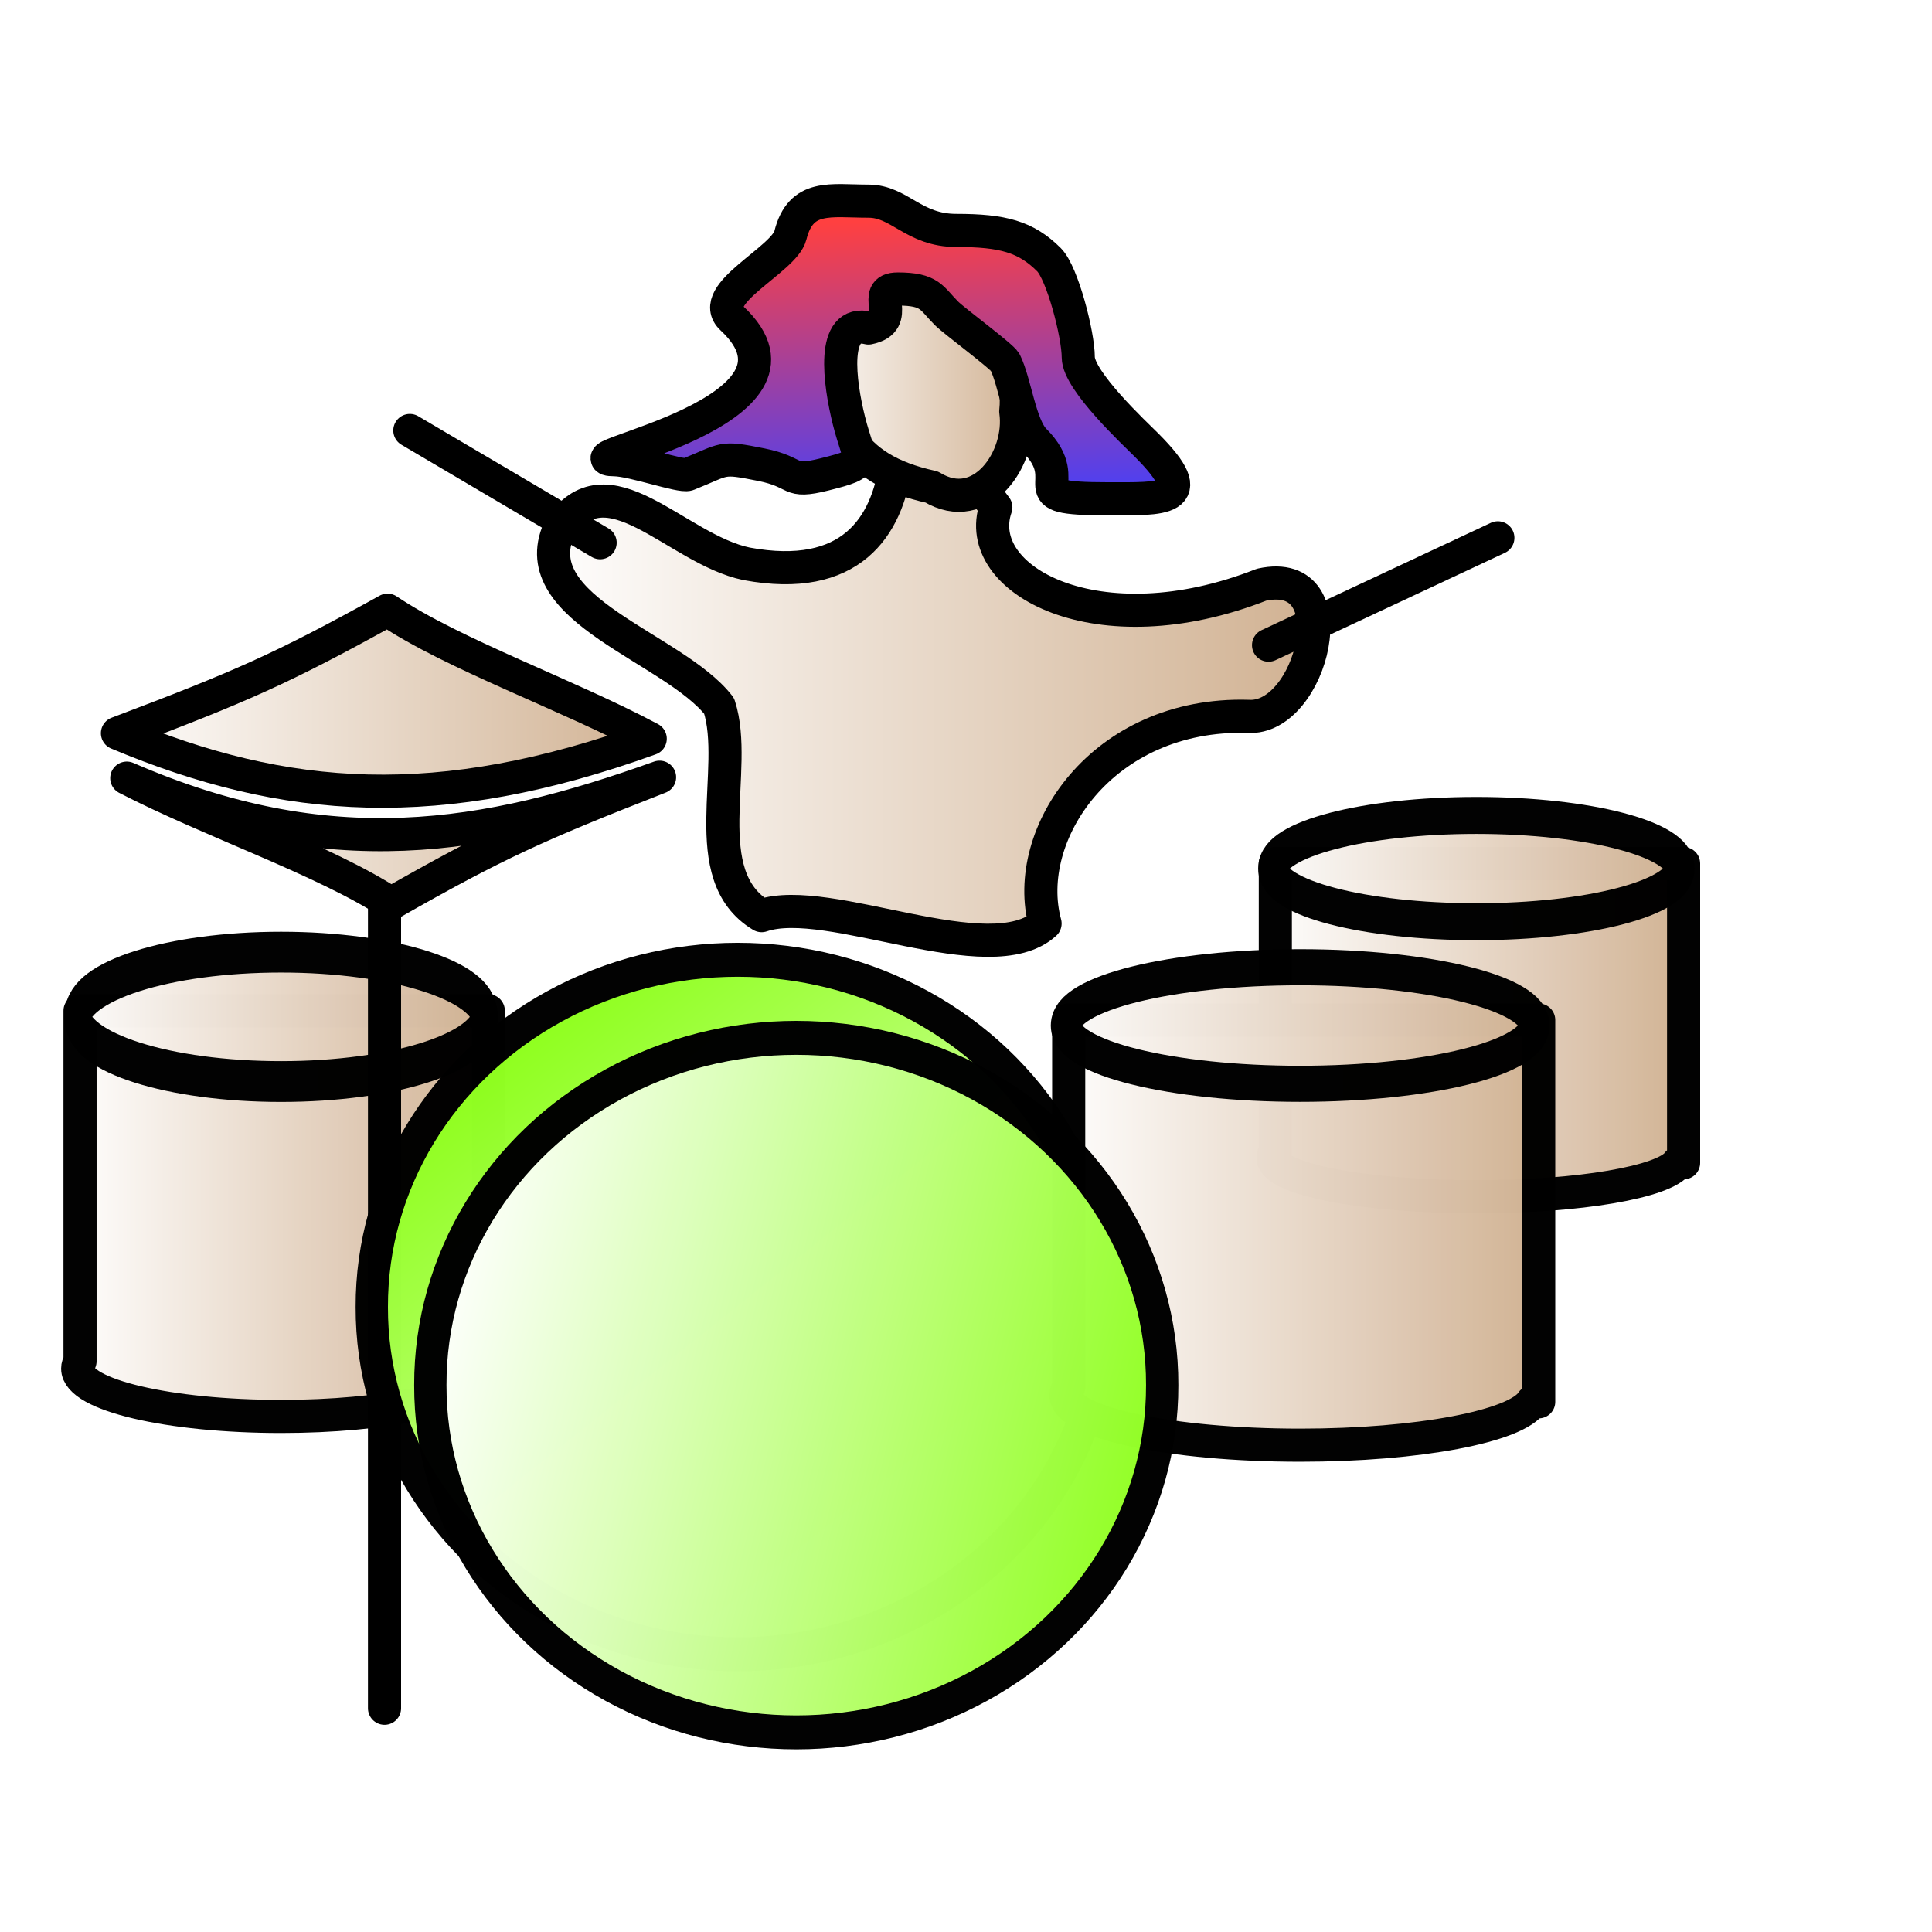
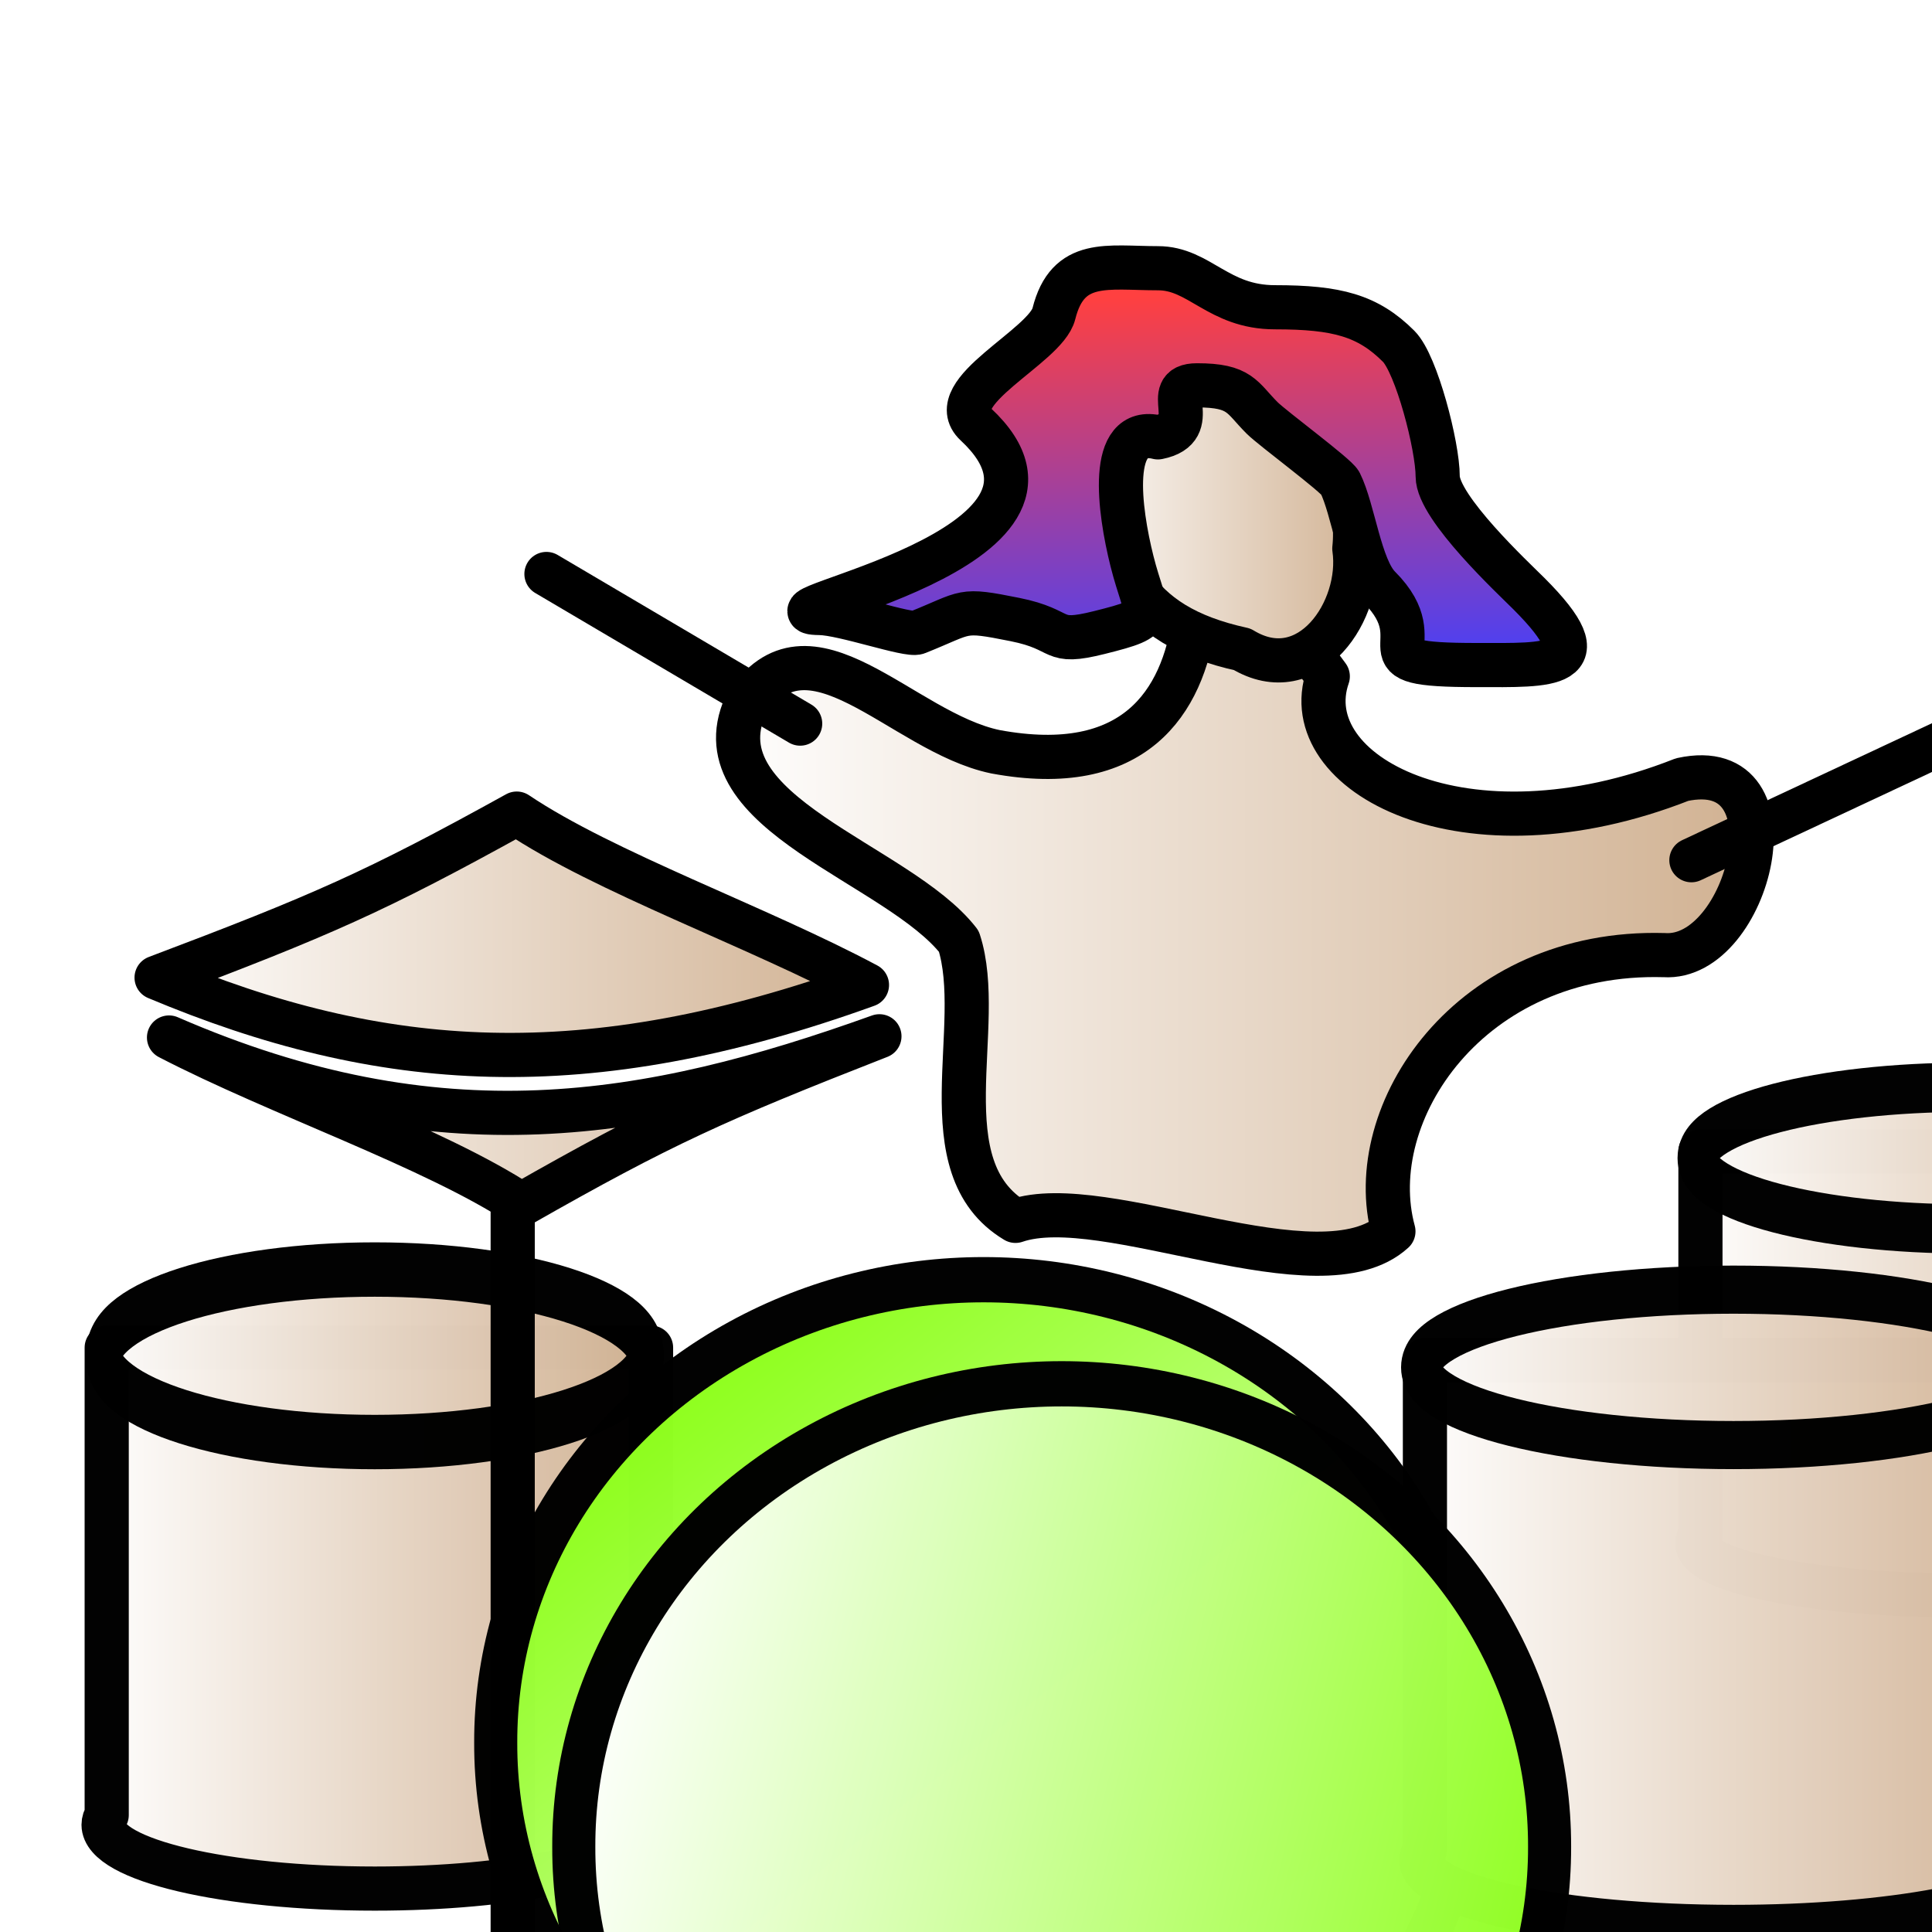
- <svg xmlns="http://www.w3.org/2000/svg" xmlns:xlink="http://www.w3.org/1999/xlink" width="700pt" height="700pt" id="svg36220" version="1.0">
+ <svg xmlns="http://www.w3.org/2000/svg" xmlns:xlink="http://www.w3.org/1999/xlink" viewBox="-0.0 -0.0 700.0 700.0" width="700pt" height="700pt" id="svg36220" version="1.0">
  <defs id="defs36222">
    <linearGradient id="linearGradient3404">
      <stop id="stop3406" offset="0" style="stop-color:#ffffff;stop-opacity:1;" />
      <stop id="stop3408" offset="1" style="stop-color:#80ff00;stop-opacity:1;" />
    </linearGradient>
    <linearGradient id="linearGradient3392">
      <stop style="stop-color:#ff4040;stop-opacity:1;" offset="0" id="stop3394" />
      <stop style="stop-color:#4040ff;stop-opacity:1;" offset="1" id="stop3396" />
    </linearGradient>
    <linearGradient id="linearGradient3037">
      <stop style="stop-color:#ffffff;stop-opacity:1;" offset="0" id="stop3039" />
      <stop style="stop-color:#d0b090;stop-opacity:1" offset="1" id="stop3041" />
    </linearGradient>
    <linearGradient xlink:href="#linearGradient3037" id="linearGradient3043" x1="7.338" y1="207.665" x2="689.745" y2="274.331" gradientUnits="userSpaceOnUse" gradientTransform="matrix(1.04521,0,0,1.014491,-1042.634,-35.40524)" />
    <linearGradient xlink:href="#linearGradient3037" id="linearGradient3051" x1="218.502" y1="521.53" x2="906.095" y2="643.197" gradientUnits="userSpaceOnUse" gradientTransform="matrix(1.04521,0,0,1.014491,-1042.634,-35.40524)" />
    <linearGradient xlink:href="#linearGradient3037" id="linearGradient3059" x1="153.414" y1="229.068" x2="966.586" y2="400.734" gradientUnits="userSpaceOnUse" gradientTransform="matrix(1.04521,0,0,1.014491,-1042.634,-35.40524)" />
    <linearGradient xlink:href="#linearGradient3037" id="linearGradient3067" x1="193.15" y1="715.406" x2="878.595" y2="782.072" gradientUnits="userSpaceOnUse" gradientTransform="matrix(1.04521,0,0,1.014491,-1042.634,-35.40524)" />
    <linearGradient xlink:href="#linearGradient3404" id="linearGradient3298" x1="303.737" y1="691.152" x2="679.99" y2="788.886" gradientUnits="userSpaceOnUse" />
    <linearGradient xlink:href="#linearGradient3404" id="linearGradient3306" x1="602.733" y1="849.213" x2="363.143" y2="533.091" gradientUnits="userSpaceOnUse" />
    <linearGradient xlink:href="#linearGradient3037" id="linearGradient3321" x1="486.969" y1="528.25" x2="798" y2="528.25" gradientUnits="userSpaceOnUse" gradientTransform="matrix(0.774036,0,0,0.79056,131.8453,177.8446)" />
    <linearGradient xlink:href="#linearGradient3037" id="linearGradient3323" x1="425.692" y1="321.1" x2="733.963" y2="321.1" gradientUnits="userSpaceOnUse" />
    <linearGradient xlink:href="#linearGradient3037" id="linearGradient3329" gradientUnits="userSpaceOnUse" gradientTransform="matrix(0.672351,0,0,0.619609,282.176,170.3572)" x1="486.969" y1="528.25" x2="798" y2="528.25" />
    <linearGradient xlink:href="#linearGradient3037" id="linearGradient3331" gradientUnits="userSpaceOnUse" x1="425.692" y1="321.1" x2="733.963" y2="321.1" />
    <linearGradient xlink:href="#linearGradient3037" id="linearGradient3352" x1="8.667" y1="251.297" x2="282.047" y2="251.297" gradientUnits="userSpaceOnUse" gradientTransform="translate(40.06938,87.20983)" />
    <linearGradient xlink:href="#linearGradient3037" id="linearGradient3354" x1="6.097" y1="295.184" x2="279.492" y2="295.184" gradientUnits="userSpaceOnUse" gradientTransform="translate(47.14045,110.78)" />
    <linearGradient xlink:href="#linearGradient3037" id="linearGradient3360" gradientUnits="userSpaceOnUse" gradientTransform="matrix(0.672351,0,0,0.754375,-295.2676,187.7741)" x1="486.969" y1="528.25" x2="798" y2="528.25" />
    <linearGradient xlink:href="#linearGradient3037" id="linearGradient3362" gradientUnits="userSpaceOnUse" x1="425.692" y1="321.1" x2="733.963" y2="321.1" />
    <linearGradient xlink:href="#linearGradient3037" id="linearGradient3388" x1="259.427" y1="345.127" x2="642.659" y2="345.127" gradientUnits="userSpaceOnUse" />
    <linearGradient xlink:href="#linearGradient3037" id="linearGradient3390" x1="385.035" y1="184.119" x2="499.049" y2="184.119" gradientUnits="userSpaceOnUse" />
    <linearGradient xlink:href="#linearGradient3392" id="linearGradient3398" x1="458.615" y1="105.438" x2="464.215" y2="248.973" gradientUnits="userSpaceOnUse" />
  </defs>
  <g id="layer1">
    <path id="path3356" d="M 38.66,488.274 L 38.66,657.631 C 37.914,658.779 37.525,659.948 37.525,661.144 C 37.525,673.903 81.557,684.27 135.793,684.27 C 185.523,684.27 226.644,675.562 233.137,664.279 L 235.89,664.279 L 235.89,488.274 L 38.66,488.274 z " style="opacity:0.99;fill:url(#linearGradient3360);fill-opacity:1;fill-rule:evenodd;stroke:black;stroke-width:16;stroke-linecap:round;stroke-linejoin:round;stroke-miterlimit:4;stroke-dasharray:none;stroke-dashoffset:0;stroke-opacity:1" />
    <path transform="matrix(0.672351,0,0,1.019918,-254.0642,163.7312)" d="M 725.963 321.1 A 146.135 30.641 0 1 1  433.692,321.1 A 146.135 30.641 0 1 1  725.963 321.1 z" id="path3358" style="opacity:0.99;fill:url(#linearGradient3362);fill-opacity:1;fill-rule:evenodd;stroke:black;stroke-width:19.321;stroke-linecap:round;stroke-linejoin:round;stroke-miterlimit:4;stroke-dasharray:none;stroke-dashoffset:0;stroke-opacity:1" />
    <path style="fill:none;fill-opacity:0.75;fill-rule:evenodd;stroke:black;stroke-width:16;stroke-linecap:round;stroke-linejoin:round;stroke-miterlimit:4;stroke-dasharray:none;stroke-opacity:1" d="M 185.76,425.613 L 185.76,825.237" id="path3333" />
    <path id="path3344" d="M 318.632,375.464 C 234.264,405.735 159.048,418.46 61.238,375.907 C 101.058,396.559 157.064,415.612 188.868,436.464 C 239.717,407.533 259.264,398.703 318.632,375.464 z " style="fill:url(#linearGradient3354);fill-opacity:1;fill-rule:evenodd;stroke:black;stroke-width:16;stroke-linecap:round;stroke-linejoin:round;stroke-miterlimit:4;stroke-dasharray:none;stroke-opacity:1" />
    <path style="fill:url(#linearGradient3352);fill-opacity:1;fill-rule:evenodd;stroke:black;stroke-width:16;stroke-linecap:round;stroke-linejoin:round;stroke-miterlimit:4;stroke-dasharray:none;stroke-opacity:1" d="M 56.736,354.21 C 138.091,388.373 212.214,393.667 314.117,356.872 C 274.548,335.742 218.777,316.014 187.226,294.78 C 136.033,323.095 116.381,331.688 56.736,354.21 z " id="path3335" />
    <path transform="matrix(1.056338,0,0,1.109375,-149.0477,-135.3292)" d="M 645.824 691.152 A 167.349 150.849 0 1 1  311.127,691.152 A 167.349 150.849 0 1 1  645.824 691.152 z" id="path3279" style="opacity:0.99;fill:url(#linearGradient3306);fill-opacity:1.0;fill-rule:evenodd;stroke:black;stroke-width:14.78;stroke-linecap:round;stroke-linejoin:round;stroke-miterlimit:4;stroke-dasharray:none;stroke-dashoffset:0;stroke-opacity:1" />
    <path id="path3325" d="M 616.103,417.174 L 616.103,556.277 C 615.357,557.219 614.969,558.179 614.969,559.162 C 614.969,569.642 659.001,578.157 713.237,578.157 C 762.967,578.157 804.088,571.004 810.581,561.737 L 813.333,561.737 L 813.333,417.174 L 616.103,417.174 z " style="opacity:0.99;fill:url(#linearGradient3329);fill-opacity:1;fill-rule:evenodd;stroke:black;stroke-width:16;stroke-linecap:round;stroke-linejoin:round;stroke-miterlimit:4;stroke-dasharray:none;stroke-dashoffset:0;stroke-opacity:1" />
    <path style="opacity:0.99;fill:url(#linearGradient3321);fill-opacity:1;fill-rule:evenodd;stroke:black;stroke-width:16;stroke-linecap:round;stroke-linejoin:round;stroke-miterlimit:4;stroke-dasharray:none;stroke-dashoffset:0;stroke-opacity:1" d="M 516.275,492.759 L 516.275,670.24 C 515.416,671.442 514.969,672.667 514.969,673.921 C 514.969,687.292 565.66,698.156 628.099,698.156 C 685.35,698.156 732.69,689.03 740.165,677.207 L 743.334,677.207 L 743.334,492.759 L 516.275,492.759 z " id="path3310" />
    <path style="opacity:0.99;fill:url(#linearGradient3298);fill-opacity:1.0;fill-rule:evenodd;stroke:black;stroke-width:14.78;stroke-linecap:round;stroke-linejoin:round;stroke-miterlimit:4;stroke-dasharray:none;stroke-dashoffset:0;stroke-opacity:1" id="path3277" d="M 645.824 691.152 A 167.349 150.849 0 1 1  311.127,691.152 A 167.349 150.849 0 1 1  645.824 691.152 z" transform="matrix(1.056338,0,0,1.109375,-120.7634,-97.6168)" />
    <path style="opacity:0.99;fill:url(#linearGradient3323);fill-opacity:1;fill-rule:evenodd;stroke:black;stroke-width:18.972;stroke-linecap:round;stroke-linejoin:round;stroke-miterlimit:4;stroke-dasharray:none;stroke-dashoffset:0;stroke-opacity:1" id="path3308" d="M 725.963 321.1 A 146.135 30.641 0 1 1  433.692,321.1 A 146.135 30.641 0 1 1  725.963 321.1 z" transform="matrix(0.774035,0,0,0.918857,179.2803,200.3741)" />
    <path transform="matrix(0.672351,0,0,0.837714,323.3794,150.6094)" d="M 725.963 321.1 A 146.135 30.641 0 1 1  433.692,321.1 A 146.135 30.641 0 1 1  725.963 321.1 z" id="path3327" style="opacity:0.99;fill:url(#linearGradient3331);fill-opacity:1;fill-rule:evenodd;stroke:black;stroke-width:21.319;stroke-linecap:round;stroke-linejoin:round;stroke-miterlimit:4;stroke-dasharray:none;stroke-dashoffset:0;stroke-opacity:1" />
    <path style="fill:url(#linearGradient3388);fill-opacity:1.0;fill-rule:evenodd;stroke:black;stroke-width:16;stroke-linecap:round;stroke-linejoin:round;stroke-opacity:1;stroke-miterlimit:4;stroke-dasharray:none" d="M 360.686,272.378 C 326.474,265.296 293.021,219.747 270.055,255.772 C 252.78,294.663 325.48,312.82 347.401,341.042 C 357.362,371.619 335.399,422.831 367.927,442.342 C 400.271,431.248 478.217,470.441 504.863,446.148 C 493.207,403.392 532.326,344.042 602.969,346.058 C 633.742,348.109 652.458,273.112 609.467,282.453 C 530.383,313.596 468.853,280.148 481.082,245.06 C 463.22,220.395 458.842,228.181 432.753,224.225 C 428.575,254.598 410.928,281.686 360.686,272.378 z " id="path3364" />
    <path style="fill:url(#linearGradient3390);fill-opacity:1.0;fill-rule:evenodd;stroke:black;stroke-width:16;stroke-linecap:round;stroke-linejoin:round;stroke-opacity:1;stroke-miterlimit:4;stroke-dasharray:none" d="M 393.668,162.011 C 388.441,134.68 416.639,120.363 438.116,134.494 C 465.191,143.857 494.105,167.107 490.699,198.768 C 493.937,221.084 474.26,249.969 450.091,235.271 C 409.52,226.361 401.608,203.898 393.668,162.011 z " id="path3366" />
    <path style="fill:url(#linearGradient3398);fill-opacity:1.0;fill-rule:evenodd;stroke:black;stroke-width:16;stroke-linecap:round;stroke-linejoin:round;stroke-opacity:1;stroke-miterlimit:4;stroke-dasharray:none" d="M 419.55,158.465 C 401.241,153.888 405.545,184.94 410.122,203.249 C 415.215,223.622 420.936,223.526 398.337,229.176 C 380.071,233.742 386.374,228.197 367.696,224.462 C 347.644,220.452 350.993,221.715 332.34,229.176 C 329.048,230.493 305.688,222.217 296.985,222.105 C 269.756,221.754 402.584,199.391 353.553,153.751 C 341.099,142.158 378.865,125.572 381.838,113.682 C 386.873,93.542 401.258,97.183 419.55,97.183 C 434.662,97.183 441.256,111.325 461.976,111.325 C 484.385,111.325 495.613,114.32 506.76,125.467 C 513.223,131.93 520.902,161.598 520.902,172.607 C 520.902,183.976 548.569,209.703 553.9,215.034 C 581.23,242.363 561.296,240.961 535.044,240.961 C 489.035,240.961 521.111,234.099 499.689,212.677 C 492.722,205.71 490.357,184.586 485.547,174.964 C 484.176,172.224 461.057,155.189 457.262,151.394 C 449.834,143.965 449.485,139.609 433.692,139.609 C 419.795,139.609 436.383,155.099 419.55,158.465 z " id="path3368" />
    <path style="fill:none;fill-opacity:0.75;fill-rule:evenodd;stroke:black;stroke-width:16;stroke-linecap:round;stroke-linejoin:round;stroke-opacity:1;stroke-miterlimit:4;stroke-dasharray:none" d="M 289.914,262.174 L 197.99,207.963" id="path3400" />
    <path style="fill:none;fill-opacity:0.75;fill-rule:evenodd;stroke:black;stroke-width:16;stroke-linecap:round;stroke-linejoin:round;stroke-opacity:1;stroke-miterlimit:4;stroke-dasharray:none" d="M 612.826,311.672 L 723.606,259.817" id="path3402" />
  </g>
</svg>
